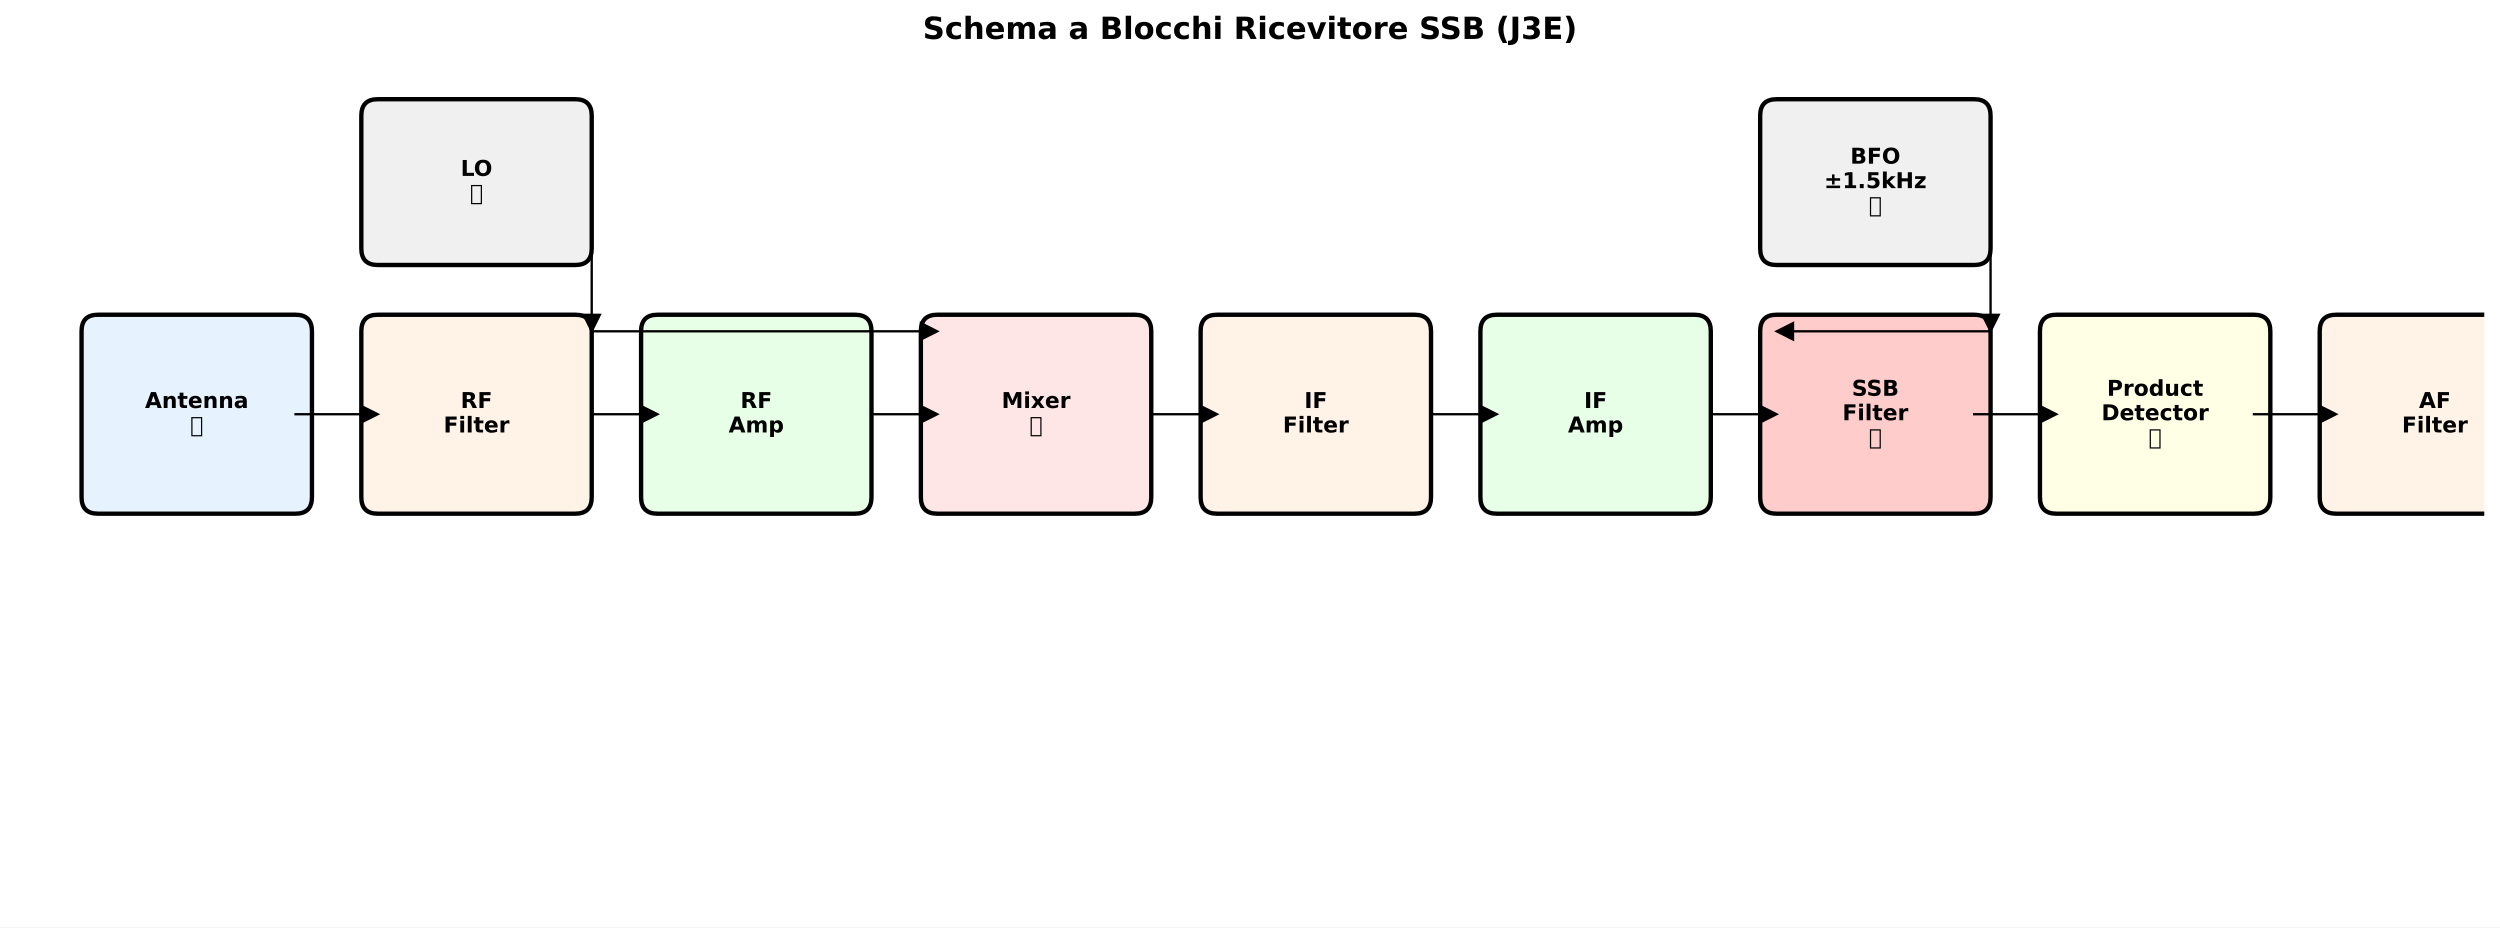
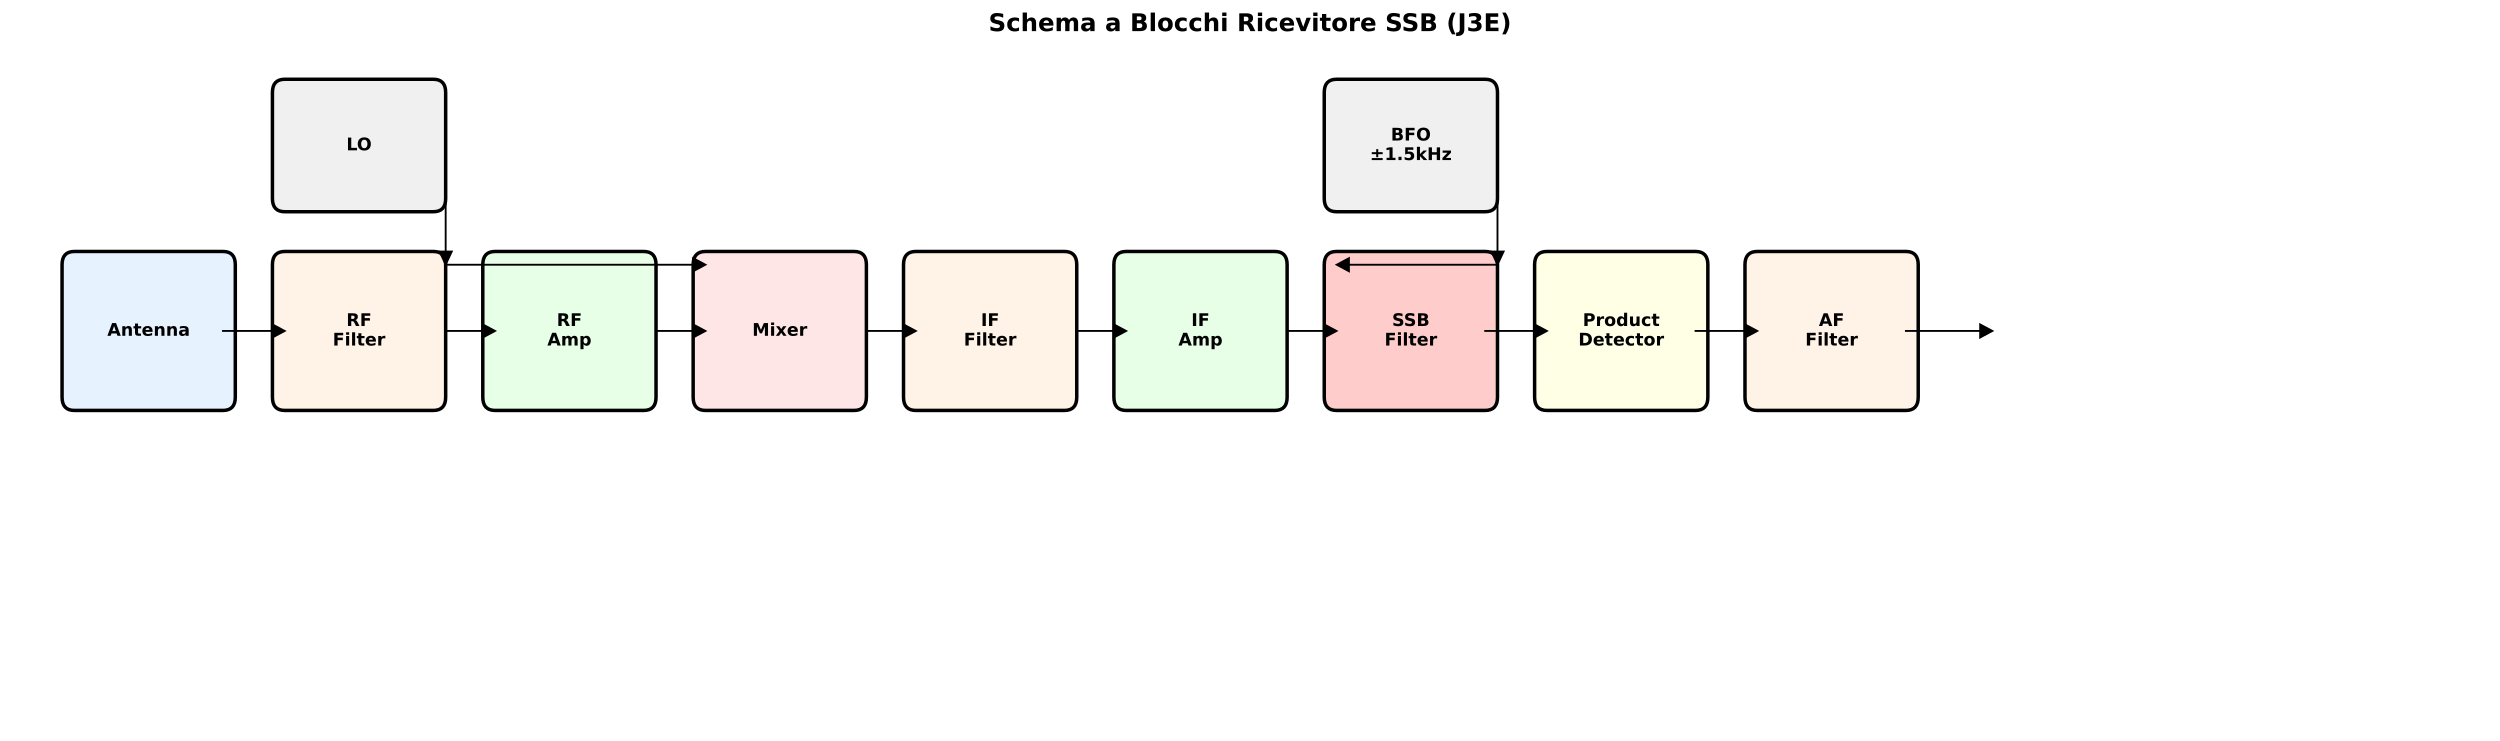
- <svg xmlns="http://www.w3.org/2000/svg" xmlns:xlink="http://www.w3.org/1999/xlink" width="1144.8pt" height="424.638pt" viewBox="0 0 1144.8 424.638" version="1.1">
+ <svg xmlns="http://www.w3.org/2000/svg" xmlns:xlink="http://www.w3.org/1999/xlink" width="1432.8pt" height="424.638pt" viewBox="0 0 1432.8 424.638" version="1.1">
  <defs>
    <style type="text/css">*{stroke-linejoin: round; stroke-linecap: butt}</style>
  </defs>
  <g id="figure_1">
    <g id="patch_1">
-       <path d="M 0 424.638  L 1144.8 424.638  L 1144.8 0  L 0 0  z " style="fill: #ffffff" />
+       <path d="M 0 424.638  L 1432.8 424.638  L 1432.8 0  L 0 0  z " style="fill: #ffffff" />
    </g>
    <g id="axes_1">
      <g id="patch_2">
-         <path d="M 44.88 235.23  L 135.312 235.23  Q 142.848 235.23 142.848 227.638  L 142.848 151.718  Q 142.848 144.126 135.312 144.126  L 44.88 144.126  Q 37.344 144.126 37.344 151.718  L 37.344 227.638  Q 37.344 235.23 44.88 235.23  z " clip-path="url(#pe7554c9d36)" style="fill: #e6f3ff; stroke: #000000; stroke-width: 2; stroke-linejoin: miter" />
+         <path d="M 42.66 235.23  L 127.764 235.23  Q 134.856 235.23 134.856 227.638  L 134.856 151.718  Q 134.856 144.126 127.764 144.126  L 42.66 144.126  Q 35.568 144.126 35.568 151.718  L 35.568 227.638  Q 35.568 235.23 42.66 235.23  z " clip-path="url(#p4f5d9978ba)" style="fill: #e6f3ff; stroke: #000000; stroke-width: 2; stroke-linejoin: miter" />
      </g>
      <g id="patch_3">
-         <path d="M 172.992 235.23  L 263.424 235.23  Q 270.96 235.23 270.96 227.638  L 270.96 151.718  Q 270.96 144.126 263.424 144.126  L 172.992 144.126  Q 165.456 144.126 165.456 151.718  L 165.456 227.638  Q 165.456 235.23 172.992 235.23  z " clip-path="url(#pe7554c9d36)" style="fill: #fff2e6; stroke: #000000; stroke-width: 2; stroke-linejoin: miter" />
+         <path d="M 163.224 235.23  L 248.328 235.23  Q 255.42 235.23 255.42 227.638  L 255.42 151.718  Q 255.42 144.126 248.328 144.126  L 163.224 144.126  Q 156.132 144.126 156.132 151.718  L 156.132 227.638  Q 156.132 235.23 163.224 235.23  z " clip-path="url(#p4f5d9978ba)" style="fill: #fff2e6; stroke: #000000; stroke-width: 2; stroke-linejoin: miter" />
      </g>
      <g id="patch_4">
-         <path d="M 301.104 235.23  L 391.536 235.23  Q 399.072 235.23 399.072 227.638  L 399.072 151.718  Q 399.072 144.126 391.536 144.126  L 301.104 144.126  Q 293.568 144.126 293.568 151.718  L 293.568 227.638  Q 293.568 235.23 301.104 235.23  z " clip-path="url(#pe7554c9d36)" style="fill: #e6ffe6; stroke: #000000; stroke-width: 2; stroke-linejoin: miter" />
+         <path d="M 283.788 235.23  L 368.892 235.23  Q 375.984 235.23 375.984 227.638  L 375.984 151.718  Q 375.984 144.126 368.892 144.126  L 283.788 144.126  Q 276.696 144.126 276.696 151.718  L 276.696 227.638  Q 276.696 235.23 283.788 235.23  z " clip-path="url(#p4f5d9978ba)" style="fill: #e6ffe6; stroke: #000000; stroke-width: 2; stroke-linejoin: miter" />
      </g>
      <g id="patch_5">
-         <path d="M 429.216 235.23  L 519.648 235.23  Q 527.184 235.23 527.184 227.638  L 527.184 151.718  Q 527.184 144.126 519.648 144.126  L 429.216 144.126  Q 421.68 144.126 421.68 151.718  L 421.68 227.638  Q 421.68 235.23 429.216 235.23  z " clip-path="url(#pe7554c9d36)" style="fill: #ffe6e6; stroke: #000000; stroke-width: 2; stroke-linejoin: miter" />
+         <path d="M 404.352 235.23  L 489.456 235.23  Q 496.548 235.23 496.548 227.638  L 496.548 151.718  Q 496.548 144.126 489.456 144.126  L 404.352 144.126  Q 397.26 144.126 397.26 151.718  L 397.26 227.638  Q 397.26 235.23 404.352 235.23  z " clip-path="url(#p4f5d9978ba)" style="fill: #ffe6e6; stroke: #000000; stroke-width: 2; stroke-linejoin: miter" />
      </g>
      <g id="patch_6">
-         <path d="M 557.328 235.23  L 647.76 235.23  Q 655.296 235.23 655.296 227.638  L 655.296 151.718  Q 655.296 144.126 647.76 144.126  L 557.328 144.126  Q 549.792 144.126 549.792 151.718  L 549.792 227.638  Q 549.792 235.23 557.328 235.23  z " clip-path="url(#pe7554c9d36)" style="fill: #fff2e6; stroke: #000000; stroke-width: 2; stroke-linejoin: miter" />
+         <path d="M 524.916 235.23  L 610.02 235.23  Q 617.112 235.23 617.112 227.638  L 617.112 151.718  Q 617.112 144.126 610.02 144.126  L 524.916 144.126  Q 517.824 144.126 517.824 151.718  L 517.824 227.638  Q 517.824 235.23 524.916 235.23  z " clip-path="url(#p4f5d9978ba)" style="fill: #fff2e6; stroke: #000000; stroke-width: 2; stroke-linejoin: miter" />
      </g>
      <g id="patch_7">
-         <path d="M 685.44 235.23  L 775.872 235.23  Q 783.408 235.23 783.408 227.638  L 783.408 151.718  Q 783.408 144.126 775.872 144.126  L 685.44 144.126  Q 677.904 144.126 677.904 151.718  L 677.904 227.638  Q 677.904 235.23 685.44 235.23  z " clip-path="url(#pe7554c9d36)" style="fill: #e6ffe6; stroke: #000000; stroke-width: 2; stroke-linejoin: miter" />
+         <path d="M 645.48 235.23  L 730.584 235.23  Q 737.676 235.23 737.676 227.638  L 737.676 151.718  Q 737.676 144.126 730.584 144.126  L 645.48 144.126  Q 638.388 144.126 638.388 151.718  L 638.388 227.638  Q 638.388 235.23 645.48 235.23  z " clip-path="url(#p4f5d9978ba)" style="fill: #e6ffe6; stroke: #000000; stroke-width: 2; stroke-linejoin: miter" />
      </g>
      <g id="patch_8">
-         <path d="M 813.552 235.23  L 903.984 235.23  Q 911.52 235.23 911.52 227.638  L 911.52 151.718  Q 911.52 144.126 903.984 144.126  L 813.552 144.126  Q 806.016 144.126 806.016 151.718  L 806.016 227.638  Q 806.016 235.23 813.552 235.23  z " clip-path="url(#pe7554c9d36)" style="fill: #ffcccc; stroke: #000000; stroke-width: 2; stroke-linejoin: miter" />
+         <path d="M 766.044 235.23  L 851.148 235.23  Q 858.24 235.23 858.24 227.638  L 858.24 151.718  Q 858.24 144.126 851.148 144.126  L 766.044 144.126  Q 758.952 144.126 758.952 151.718  L 758.952 227.638  Q 758.952 235.23 766.044 235.23  z " clip-path="url(#p4f5d9978ba)" style="fill: #ffcccc; stroke: #000000; stroke-width: 2; stroke-linejoin: miter" />
      </g>
      <g id="patch_9">
-         <path d="M 941.664 235.23  L 1032.096 235.23  Q 1039.632 235.23 1039.632 227.638  L 1039.632 151.718  Q 1039.632 144.126 1032.096 144.126  L 941.664 144.126  Q 934.128 144.126 934.128 151.718  L 934.128 227.638  Q 934.128 235.23 941.664 235.23  z " clip-path="url(#pe7554c9d36)" style="fill: #ffffe6; stroke: #000000; stroke-width: 2; stroke-linejoin: miter" />
+         <path d="M 886.608 235.23  L 971.712 235.23  Q 978.804 235.23 978.804 227.638  L 978.804 151.718  Q 978.804 144.126 971.712 144.126  L 886.608 144.126  Q 879.516 144.126 879.516 151.718  L 879.516 227.638  Q 879.516 235.23 886.608 235.23  z " clip-path="url(#p4f5d9978ba)" style="fill: #ffffe6; stroke: #000000; stroke-width: 2; stroke-linejoin: miter" />
      </g>
      <g id="patch_10">
-         <path d="M 1069.776 235.23  L 1160.208 235.23  Q 1167.744 235.23 1167.744 227.638  L 1167.744 151.718  Q 1167.744 144.126 1160.208 144.126  L 1069.776 144.126  Q 1062.24 144.126 1062.24 151.718  L 1062.24 227.638  Q 1062.24 235.23 1069.776 235.23  z " clip-path="url(#pe7554c9d36)" style="fill: #fff2e6; stroke: #000000; stroke-width: 2; stroke-linejoin: miter" />
+         <path d="M 1007.172 235.23  L 1092.276 235.23  Q 1099.368 235.23 1099.368 227.638  L 1099.368 151.718  Q 1099.368 144.126 1092.276 144.126  L 1007.172 144.126  Q 1000.08 144.126 1000.08 151.718  L 1000.08 227.638  Q 1000.08 235.23 1007.172 235.23  z " clip-path="url(#p4f5d9978ba)" style="fill: #fff2e6; stroke: #000000; stroke-width: 2; stroke-linejoin: miter" />
      </g>
      <g id="patch_11">
-         <path d="M 172.992 121.35  L 263.424 121.35  Q 270.96 121.35 270.96 113.758  L 270.96 53.022  Q 270.96 45.43 263.424 45.43  L 172.992 45.43  Q 165.456 45.43 165.456 53.022  L 165.456 113.758  Q 165.456 121.35 172.992 121.35  z " clip-path="url(#pe7554c9d36)" style="fill: #f0f0f0; stroke: #000000; stroke-width: 2; stroke-linejoin: miter" />
+         <path d="M 163.224 121.35  L 248.328 121.35  Q 255.42 121.35 255.42 113.758  L 255.42 53.022  Q 255.42 45.43 248.328 45.43  L 163.224 45.43  Q 156.132 45.43 156.132 53.022  L 156.132 113.758  Q 156.132 121.35 163.224 121.35  z " clip-path="url(#p4f5d9978ba)" style="fill: #f0f0f0; stroke: #000000; stroke-width: 2; stroke-linejoin: miter" />
      </g>
      <g id="patch_12">
-         <path d="M 813.552 121.35  L 903.984 121.35  Q 911.52 121.35 911.52 113.758  L 911.52 53.022  Q 911.52 45.43 903.984 45.43  L 813.552 45.43  Q 806.016 45.43 806.016 53.022  L 806.016 113.758  Q 806.016 121.35 813.552 121.35  z " clip-path="url(#pe7554c9d36)" style="fill: #f0f0f0; stroke: #000000; stroke-width: 2; stroke-linejoin: miter" />
+         <path d="M 766.044 121.35  L 851.148 121.35  Q 858.24 121.35 858.24 113.758  L 858.24 53.022  Q 858.24 45.43 851.148 45.43  L 766.044 45.43  Q 758.952 45.43 758.952 53.022  L 758.952 113.758  Q 758.952 121.35 766.044 121.35  z " clip-path="url(#p4f5d9978ba)" style="fill: #f0f0f0; stroke: #000000; stroke-width: 2; stroke-linejoin: miter" />
      </g>
      <g id="patch_13">
-         <path d="M 172.992 189.678  L 165.456 193.474  L 165.456 189.716  L 135.312 189.716  L 135.312 189.64  L 165.456 189.64  L 165.456 185.882  z " clip-path="url(#pe7554c9d36)" style="stroke: #000000; stroke-linejoin: miter" />
+         <path d="M 163.224 189.678  L 156.132 193.474  L 156.132 189.716  L 127.764 189.716  L 127.764 189.64  L 156.132 189.64  L 156.132 185.882  z " clip-path="url(#p4f5d9978ba)" style="stroke: #000000; stroke-linejoin: miter" />
      </g>
      <g id="patch_14">
-         <path d="M 301.104 189.678  L 293.568 193.474  L 293.568 189.716  L 270.96 189.716  L 270.96 189.64  L 293.568 189.64  L 293.568 185.882  z " clip-path="url(#pe7554c9d36)" style="stroke: #000000; stroke-linejoin: miter" />
+         <path d="M 283.788 189.678  L 276.696 193.474  L 276.696 189.716  L 255.42 189.716  L 255.42 189.64  L 276.696 189.64  L 276.696 185.882  z " clip-path="url(#p4f5d9978ba)" style="stroke: #000000; stroke-linejoin: miter" />
      </g>
      <g id="patch_15">
-         <path d="M 429.216 189.678  L 421.68 193.474  L 421.68 189.716  L 399.072 189.716  L 399.072 189.64  L 421.68 189.64  L 421.68 185.882  z " clip-path="url(#pe7554c9d36)" style="stroke: #000000; stroke-linejoin: miter" />
+         <path d="M 404.352 189.678  L 397.26 193.474  L 397.26 189.716  L 375.984 189.716  L 375.984 189.64  L 397.26 189.64  L 397.26 185.882  z " clip-path="url(#p4f5d9978ba)" style="stroke: #000000; stroke-linejoin: miter" />
      </g>
      <g id="patch_16">
-         <path d="M 557.328 189.678  L 549.792 193.474  L 549.792 189.716  L 527.184 189.716  L 527.184 189.64  L 549.792 189.64  L 549.792 185.882  z " clip-path="url(#pe7554c9d36)" style="stroke: #000000; stroke-linejoin: miter" />
+         <path d="M 524.916 189.678  L 517.824 193.474  L 517.824 189.716  L 496.548 189.716  L 496.548 189.64  L 517.824 189.64  L 517.824 185.882  z " clip-path="url(#p4f5d9978ba)" style="stroke: #000000; stroke-linejoin: miter" />
      </g>
      <g id="patch_17">
-         <path d="M 685.44 189.678  L 677.904 193.474  L 677.904 189.716  L 655.296 189.716  L 655.296 189.64  L 677.904 189.64  L 677.904 185.882  z " clip-path="url(#pe7554c9d36)" style="stroke: #000000; stroke-linejoin: miter" />
+         <path d="M 645.48 189.678  L 638.388 193.474  L 638.388 189.716  L 617.112 189.716  L 617.112 189.64  L 638.388 189.64  L 638.388 185.882  z " clip-path="url(#p4f5d9978ba)" style="stroke: #000000; stroke-linejoin: miter" />
      </g>
      <g id="patch_18">
-         <path d="M 813.552 189.678  L 806.016 193.474  L 806.016 189.716  L 783.408 189.716  L 783.408 189.64  L 806.016 189.64  L 806.016 185.882  z " clip-path="url(#pe7554c9d36)" style="stroke: #000000; stroke-linejoin: miter" />
+         <path d="M 766.044 189.678  L 758.952 193.474  L 758.952 189.716  L 737.676 189.716  L 737.676 189.64  L 758.952 189.64  L 758.952 185.882  z " clip-path="url(#p4f5d9978ba)" style="stroke: #000000; stroke-linejoin: miter" />
      </g>
      <g id="patch_19">
-         <path d="M 941.664 189.678  L 934.128 193.474  L 934.128 189.716  L 903.984 189.716  L 903.984 189.64  L 934.128 189.64  L 934.128 185.882  z " clip-path="url(#pe7554c9d36)" style="stroke: #000000; stroke-linejoin: miter" />
+         <path d="M 886.608 189.678  L 879.516 193.474  L 879.516 189.716  L 851.148 189.716  L 851.148 189.64  L 879.516 189.64  L 879.516 185.882  z " clip-path="url(#p4f5d9978ba)" style="stroke: #000000; stroke-linejoin: miter" />
      </g>
      <g id="patch_20">
-         <path d="M 1069.776 189.678  L 1062.24 193.474  L 1062.24 189.716  L 1032.096 189.716  L 1032.096 189.64  L 1062.24 189.64  L 1062.24 185.882  z " clip-path="url(#pe7554c9d36)" style="stroke: #000000; stroke-linejoin: miter" />
+         <path d="M 1007.172 189.678  L 1000.08 193.474  L 1000.08 189.716  L 971.712 189.716  L 971.712 189.64  L 1000.08 189.64  L 1000.08 185.882  z " clip-path="url(#p4f5d9978ba)" style="stroke: #000000; stroke-linejoin: miter" />
      </g>
      <g id="patch_21">
-         <path d="M 1212.96 189.678  L 1205.424 193.474  L 1205.424 189.716  L 1160.208 189.716  L 1160.208 189.64  L 1205.424 189.64  L 1205.424 185.882  z " clip-path="url(#pe7554c9d36)" style="stroke: #000000; stroke-linejoin: miter" />
+         <path d="M 1141.92 189.678  L 1134.828 193.474  L 1134.828 189.716  L 1092.276 189.716  L 1092.276 189.64  L 1134.828 189.64  L 1134.828 185.882  z " clip-path="url(#p4f5d9978ba)" style="stroke: #000000; stroke-linejoin: miter" />
      </g>
      <g id="patch_22">
-         <path d="M 270.96 151.718  L 267.192 144.126  L 270.922 144.126  L 270.922 83.39  L 270.998 83.39  L 270.998 144.126  L 274.728 144.126  z " clip-path="url(#pe7554c9d36)" style="stroke: #000000; stroke-linejoin: miter" />
+         <path d="M 255.42 151.718  L 251.874 144.126  L 255.385 144.126  L 255.385 83.39  L 255.455 83.39  L 255.455 144.126  L 258.966 144.126  z " clip-path="url(#p4f5d9978ba)" style="stroke: #000000; stroke-linejoin: miter" />
      </g>
      <g id="patch_23">
-         <path d="M 429.216 151.718  L 421.68 155.514  L 421.68 151.756  L 270.96 151.756  L 270.96 151.68  L 421.68 151.68  L 421.68 147.922  z " clip-path="url(#pe7554c9d36)" style="stroke: #000000; stroke-linejoin: miter" />
+         <path d="M 404.352 151.718  L 397.26 155.514  L 397.26 151.756  L 255.42 151.756  L 255.42 151.68  L 397.26 151.68  L 397.26 147.922  z " clip-path="url(#p4f5d9978ba)" style="stroke: #000000; stroke-linejoin: miter" />
      </g>
      <g id="patch_24">
-         <path d="M 911.52 151.718  L 907.752 144.126  L 911.482 144.126  L 911.482 83.39  L 911.558 83.39  L 911.558 144.126  L 915.288 144.126  z " clip-path="url(#pe7554c9d36)" style="stroke: #000000; stroke-linejoin: miter" />
+         <path d="M 858.24 151.718  L 854.694 144.126  L 858.205 144.126  L 858.205 83.39  L 858.275 83.39  L 858.275 144.126  L 861.786 144.126  z " clip-path="url(#p4f5d9978ba)" style="stroke: #000000; stroke-linejoin: miter" />
      </g>
      <g id="patch_25">
-         <path d="M 813.552 151.718  L 821.088 147.922  L 821.088 151.68  L 911.52 151.68  L 911.52 151.756  L 821.088 151.756  L 821.088 155.514  z " clip-path="url(#pe7554c9d36)" style="stroke: #000000; stroke-linejoin: miter" />
+         <path d="M 766.044 151.718  L 773.136 147.922  L 773.136 151.68  L 858.24 151.68  L 858.24 151.756  L 773.136 151.756  L 773.136 155.514  z " clip-path="url(#p4f5d9978ba)" style="stroke: #000000; stroke-linejoin: miter" />
      </g>
      <g id="text_1">
-         <g transform="translate(66.39288 186.8383) scale(0.1 -0.1)">
+         <g transform="translate(61.50888 192.4372) scale(0.1 -0.1)">
          <defs>
            <path id="DejaVuSans-Bold-41" d="M 3419 850  L 1538 850  L 1241 0  L 31 0  L 1759 4666  L 3194 4666  L 4922 0  L 3713 0  L 3419 850  z M 1838 1716  L 3116 1716  L 2478 3572  L 1838 1716  z " transform="scale(0.015625)" />
            <path id="DejaVuSans-Bold-6e" d="M 4056 2131  L 4056 0  L 2931 0  L 2931 347  L 2931 1631  Q 2931 2084 2911 2256  Q 2891 2428 2841 2509  Q 2775 2619 2662 2680  Q 2550 2741 2406 2741  Q 2056 2741 1856 2470  Q 1656 2200 1656 1722  L 1656 0  L 538 0  L 538 3500  L 1656 3500  L 1656 2988  Q 1909 3294 2193 3439  Q 2478 3584 2822 3584  Q 3428 3584 3742 3212  Q 4056 2841 4056 2131  z " transform="scale(0.015625)" />
            <path id="DejaVuSans-Bold-74" d="M 1759 4494  L 1759 3500  L 2913 3500  L 2913 2700  L 1759 2700  L 1759 1216  Q 1759 972 1856 886  Q 1953 800 2241 800  L 2816 800  L 2816 0  L 1856 0  Q 1194 0 917 276  Q 641 553 641 1216  L 641 2700  L 84 2700  L 84 3500  L 641 3500  L 641 4494  L 1759 4494  z " transform="scale(0.015625)" />
            <path id="DejaVuSans-Bold-65" d="M 4031 1759  L 4031 1441  L 1416 1441  Q 1456 1047 1700 850  Q 1944 653 2381 653  Q 2734 653 3104 758  Q 3475 863 3866 1075  L 3866 213  Q 3469 63 3072 -14  Q 2675 -91 2278 -91  Q 1328 -91 801 392  Q 275 875 275 1747  Q 275 2603 792 3093  Q 1309 3584 2216 3584  Q 3041 3584 3536 3087  Q 4031 2591 4031 1759  z M 2881 2131  Q 2881 2450 2695 2645  Q 2509 2841 2209 2841  Q 1884 2841 1681 2658  Q 1478 2475 1428 2131  L 2881 2131  z " transform="scale(0.015625)" />
            <path id="DejaVuSans-Bold-61" d="M 2106 1575  Q 1756 1575 1579 1456  Q 1403 1338 1403 1106  Q 1403 894 1545 773  Q 1688 653 1941 653  Q 2256 653 2472 879  Q 2688 1106 2688 1447  L 2688 1575  L 2106 1575  z M 3816 1997  L 3816 0  L 2688 0  L 2688 519  Q 2463 200 2181 54  Q 1900 -91 1497 -91  Q 953 -91 614 226  Q 275 544 275 1050  Q 275 1666 698 1953  Q 1122 2241 2028 2241  L 2688 2241  L 2688 2328  Q 2688 2594 2478 2717  Q 2269 2841 1825 2841  Q 1466 2841 1156 2769  Q 847 2697 581 2553  L 581 3406  Q 941 3494 1303 3539  Q 1666 3584 2028 3584  Q 2975 3584 3395 3211  Q 3816 2838 3816 1997  z " transform="scale(0.015625)" />
          </defs>
          <use xlink:href="#DejaVuSans-Bold-41" />
          <use xlink:href="#DejaVuSans-Bold-6e" transform="translate(77.39258 0)" />
          <use xlink:href="#DejaVuSans-Bold-74" transform="translate(148.584 0)" />
          <use xlink:href="#DejaVuSans-Bold-65" transform="translate(196.3867 0)" />
          <use xlink:href="#DejaVuSans-Bold-6e" transform="translate(264.209 0)" />
          <use xlink:href="#DejaVuSans-Bold-6e" transform="translate(335.4004 0)" />
          <use xlink:href="#DejaVuSans-Bold-61" transform="translate(406.5918 0)" />
        </g>
-         <g transform="translate(87.09522 198.0361) scale(0.1 -0.1)">
-           <defs>
-             <path id="DejaVuSans-Bold-1f4e1" d="M 319 -1131  L 319 4513  L 3519 4513  L 3519 -1131  L 319 -1131  z M 678 -775  L 3163 -775  L 3163 4153  L 678 4153  L 678 -775  z " transform="scale(0.015625)" />
-           </defs>
-           <use xlink:href="#DejaVuSans-Bold-1f4e1" />
-         </g>
      </g>
      <g id="text_2">
-         <g transform="translate(210.9424 186.8383) scale(0.1 -0.1)">
+         <g transform="translate(198.5104 186.8383) scale(0.1 -0.1)">
          <defs>
            <path id="DejaVuSans-Bold-52" d="M 2297 2597  Q 2675 2597 2839 2737  Q 3003 2878 3003 3200  Q 3003 3519 2839 3656  Q 2675 3794 2297 3794  L 1791 3794  L 1791 2597  L 2297 2597  z M 1791 1766  L 1791 0  L 588 0  L 588 4666  L 2425 4666  Q 3347 4666 3776 4356  Q 4206 4047 4206 3378  Q 4206 2916 3982 2619  Q 3759 2322 3309 2181  Q 3556 2125 3751 1926  Q 3947 1728 4147 1325  L 4800 0  L 3519 0  L 2950 1159  Q 2778 1509 2601 1637  Q 2425 1766 2131 1766  L 1791 1766  z " transform="scale(0.015625)" />
            <path id="DejaVuSans-Bold-46" d="M 588 4666  L 3834 4666  L 3834 3756  L 1791 3756  L 1791 2888  L 3713 2888  L 3713 1978  L 1791 1978  L 1791 0  L 588 0  L 588 4666  z " transform="scale(0.015625)" />
          </defs>
          <use xlink:href="#DejaVuSans-Bold-52" />
          <use xlink:href="#DejaVuSans-Bold-46" transform="translate(77.00195 0)" />
        </g>
-         <g transform="translate(203.1174 198.0361) scale(0.1 -0.1)">
+         <g transform="translate(190.6854 198.0361) scale(0.1 -0.1)">
          <defs>
            <path id="DejaVuSans-Bold-69" d="M 538 3500  L 1656 3500  L 1656 0  L 538 0  L 538 3500  z M 538 4863  L 1656 4863  L 1656 3950  L 538 3950  L 538 4863  z " transform="scale(0.015625)" />
            <path id="DejaVuSans-Bold-6c" d="M 538 4863  L 1656 4863  L 1656 0  L 538 0  L 538 4863  z " transform="scale(0.015625)" />
            <path id="DejaVuSans-Bold-72" d="M 3138 2547  Q 2991 2616 2845 2648  Q 2700 2681 2553 2681  Q 2122 2681 1889 2404  Q 1656 2128 1656 1613  L 1656 0  L 538 0  L 538 3500  L 1656 3500  L 1656 2925  Q 1872 3269 2151 3426  Q 2431 3584 2822 3584  Q 2878 3584 2943 3579  Q 3009 3575 3134 3559  L 3138 2547  z " transform="scale(0.015625)" />
          </defs>
          <use xlink:href="#DejaVuSans-Bold-46" />
          <use xlink:href="#DejaVuSans-Bold-69" transform="translate(68.31055 0)" />
          <use xlink:href="#DejaVuSans-Bold-6c" transform="translate(102.5879 0)" />
          <use xlink:href="#DejaVuSans-Bold-74" transform="translate(136.8652 0)" />
          <use xlink:href="#DejaVuSans-Bold-65" transform="translate(184.668 0)" />
          <use xlink:href="#DejaVuSans-Bold-72" transform="translate(252.4902 0)" />
        </g>
      </g>
      <g id="text_3">
-         <g transform="translate(339.0544 186.8383) scale(0.1 -0.1)">
+         <g transform="translate(319.0744 186.8383) scale(0.1 -0.1)">
          <use xlink:href="#DejaVuSans-Bold-52" />
          <use xlink:href="#DejaVuSans-Bold-46" transform="translate(77.00195 0)" />
        </g>
-         <g transform="translate(333.6614 198.0361) scale(0.1 -0.1)">
+         <g transform="translate(313.6814 198.0361) scale(0.1 -0.1)">
          <defs>
            <path id="DejaVuSans-Bold-6d" d="M 3781 2919  Q 3994 3244 4286 3414  Q 4578 3584 4928 3584  Q 5531 3584 5847 3212  Q 6163 2841 6163 2131  L 6163 0  L 5038 0  L 5038 1825  Q 5041 1866 5042 1909  Q 5044 1953 5044 2034  Q 5044 2406 4934 2573  Q 4825 2741 4581 2741  Q 4263 2741 4089 2478  Q 3916 2216 3909 1719  L 3909 0  L 2784 0  L 2784 1825  Q 2784 2406 2684 2573  Q 2584 2741 2328 2741  Q 2006 2741 1831 2477  Q 1656 2213 1656 1722  L 1656 0  L 531 0  L 531 3500  L 1656 3500  L 1656 2988  Q 1863 3284 2130 3434  Q 2397 3584 2719 3584  Q 3081 3584 3359 3409  Q 3638 3234 3781 2919  z " transform="scale(0.015625)" />
            <path id="DejaVuSans-Bold-70" d="M 1656 506  L 1656 -1331  L 538 -1331  L 538 3500  L 1656 3500  L 1656 2988  Q 1888 3294 2169 3439  Q 2450 3584 2816 3584  Q 3463 3584 3878 3070  Q 4294 2556 4294 1747  Q 4294 938 3878 423  Q 3463 -91 2816 -91  Q 2450 -91 2169 54  Q 1888 200 1656 506  z M 2400 2772  Q 2041 2772 1848 2508  Q 1656 2244 1656 1747  Q 1656 1250 1848 986  Q 2041 722 2400 722  Q 2759 722 2948 984  Q 3138 1247 3138 1747  Q 3138 2247 2948 2509  Q 2759 2772 2400 2772  z " transform="scale(0.015625)" />
          </defs>
          <use xlink:href="#DejaVuSans-Bold-41" />
          <use xlink:href="#DejaVuSans-Bold-6d" transform="translate(77.39258 0)" />
          <use xlink:href="#DejaVuSans-Bold-70" transform="translate(181.5918 0)" />
        </g>
      </g>
      <g id="text_4">
-         <g transform="translate(458.6601 186.8383) scale(0.1 -0.1)">
+         <g transform="translate(431.1321 192.4372) scale(0.1 -0.1)">
          <defs>
            <path id="DejaVuSans-Bold-4d" d="M 588 4666  L 2119 4666  L 3181 2169  L 4250 4666  L 5778 4666  L 5778 0  L 4641 0  L 4641 3413  L 3566 897  L 2803 897  L 1728 3413  L 1728 0  L 588 0  L 588 4666  z " transform="scale(0.015625)" />
            <path id="DejaVuSans-Bold-78" d="M 1422 1791  L 159 3500  L 1344 3500  L 2059 2463  L 2784 3500  L 3969 3500  L 2706 1797  L 4031 0  L 2847 0  L 2059 1106  L 1281 0  L 97 0  L 1422 1791  z " transform="scale(0.015625)" />
          </defs>
          <use xlink:href="#DejaVuSans-Bold-4d" />
          <use xlink:href="#DejaVuSans-Bold-69" transform="translate(99.51172 0)" />
          <use xlink:href="#DejaVuSans-Bold-78" transform="translate(133.7891 0)" />
          <use xlink:href="#DejaVuSans-Bold-65" transform="translate(198.291 0)" />
          <use xlink:href="#DejaVuSans-Bold-72" transform="translate(266.1133 0)" />
        </g>
-         <g transform="translate(471.4312 198.0361) scale(0.1 -0.1)">
-           <defs>
-             <path id="DejaVuSans-Bold-1f504" d="M 319 -1131  L 319 4513  L 3519 4513  L 3519 -1131  L 319 -1131  z M 678 -775  L 3163 -775  L 3163 4153  L 678 4153  L 678 -775  z " transform="scale(0.015625)" />
-           </defs>
-           <use xlink:href="#DejaVuSans-Bold-1f504" />
-         </g>
      </g>
      <g id="text_5">
-         <g transform="translate(597.2682 186.8383) scale(0.1 -0.1)">
+         <g transform="translate(562.1922 186.8383) scale(0.1 -0.1)">
          <defs>
            <path id="DejaVuSans-Bold-49" d="M 588 4666  L 1791 4666  L 1791 0  L 588 0  L 588 4666  z " transform="scale(0.015625)" />
          </defs>
          <use xlink:href="#DejaVuSans-Bold-49" />
          <use xlink:href="#DejaVuSans-Bold-46" transform="translate(37.20703 0)" />
        </g>
-         <g transform="translate(587.4534 198.0361) scale(0.1 -0.1)">
+         <g transform="translate(552.3774 198.0361) scale(0.1 -0.1)">
          <use xlink:href="#DejaVuSans-Bold-46" />
          <use xlink:href="#DejaVuSans-Bold-69" transform="translate(68.31055 0)" />
          <use xlink:href="#DejaVuSans-Bold-6c" transform="translate(102.5879 0)" />
          <use xlink:href="#DejaVuSans-Bold-74" transform="translate(136.8652 0)" />
          <use xlink:href="#DejaVuSans-Bold-65" transform="translate(184.668 0)" />
          <use xlink:href="#DejaVuSans-Bold-72" transform="translate(252.4902 0)" />
        </g>
      </g>
      <g id="text_6">
-         <g transform="translate(725.3802 186.8383) scale(0.1 -0.1)">
+         <g transform="translate(682.7562 186.8383) scale(0.1 -0.1)">
          <use xlink:href="#DejaVuSans-Bold-49" />
          <use xlink:href="#DejaVuSans-Bold-46" transform="translate(37.20703 0)" />
        </g>
-         <g transform="translate(717.9974 198.0361) scale(0.1 -0.1)">
+         <g transform="translate(675.3734 198.0361) scale(0.1 -0.1)">
          <use xlink:href="#DejaVuSans-Bold-41" />
          <use xlink:href="#DejaVuSans-Bold-6d" transform="translate(77.39258 0)" />
          <use xlink:href="#DejaVuSans-Bold-70" transform="translate(181.5918 0)" />
        </g>
      </g>
      <g id="text_7">
-         <g transform="translate(847.9805 181.2394) scale(0.1 -0.1)">
+         <g transform="translate(797.8085 186.8383) scale(0.1 -0.1)">
          <defs>
            <path id="DejaVuSans-Bold-53" d="M 3834 4519  L 3834 3531  Q 3450 3703 3084 3790  Q 2719 3878 2394 3878  Q 1963 3878 1756 3759  Q 1550 3641 1550 3391  Q 1550 3203 1689 3098  Q 1828 2994 2194 2919  L 2706 2816  Q 3484 2659 3812 2340  Q 4141 2022 4141 1434  Q 4141 663 3683 286  Q 3225 -91 2284 -91  Q 1841 -91 1394 -6  Q 947 78 500 244  L 500 1259  Q 947 1022 1364 901  Q 1781 781 2169 781  Q 2563 781 2772 912  Q 2981 1044 2981 1288  Q 2981 1506 2839 1625  Q 2697 1744 2272 1838  L 1806 1941  Q 1106 2091 782 2419  Q 459 2747 459 3303  Q 459 4000 909 4375  Q 1359 4750 2203 4750  Q 2588 4750 2994 4692  Q 3400 4634 3834 4519  z " transform="scale(0.015625)" />
            <path id="DejaVuSans-Bold-42" d="M 2456 2859  Q 2741 2859 2887 2984  Q 3034 3109 3034 3353  Q 3034 3594 2887 3720  Q 2741 3847 2456 3847  L 1791 3847  L 1791 2859  L 2456 2859  z M 2497 819  Q 2859 819 3042 972  Q 3225 1125 3225 1434  Q 3225 1738 3044 1889  Q 2863 2041 2497 2041  L 1791 2041  L 1791 819  L 2497 819  z M 3616 2497  Q 4003 2384 4215 2081  Q 4428 1778 4428 1338  Q 4428 663 3972 331  Q 3516 0 2584 0  L 588 0  L 588 4666  L 2394 4666  Q 3366 4666 3802 4372  Q 4238 4078 4238 3431  Q 4238 3091 4078 2852  Q 3919 2613 3616 2497  z " transform="scale(0.015625)" />
          </defs>
          <use xlink:href="#DejaVuSans-Bold-53" />
          <use xlink:href="#DejaVuSans-Bold-53" transform="translate(67.52148 0)" />
          <use xlink:href="#DejaVuSans-Bold-42" transform="translate(139.543 0)" />
        </g>
-         <g transform="translate(843.6774 192.4372) scale(0.1 -0.1)">
+         <g transform="translate(793.5054 198.0361) scale(0.1 -0.1)">
          <use xlink:href="#DejaVuSans-Bold-46" />
          <use xlink:href="#DejaVuSans-Bold-69" transform="translate(68.31055 0)" />
          <use xlink:href="#DejaVuSans-Bold-6c" transform="translate(102.5879 0)" />
          <use xlink:href="#DejaVuSans-Bold-74" transform="translate(136.8652 0)" />
          <use xlink:href="#DejaVuSans-Bold-65" transform="translate(184.668 0)" />
          <use xlink:href="#DejaVuSans-Bold-72" transform="translate(252.4902 0)" />
        </g>
-         <g transform="translate(855.7672 203.635) scale(0.1 -0.1)">
-           <defs>
-             <path id="DejaVuSans-Bold-1f39b" d="M 319 -1131  L 319 4513  L 3519 4513  L 3519 -1131  L 319 -1131  z M 678 -775  L 3163 -775  L 3163 4153  L 678 4153  L 678 -775  z " transform="scale(0.015625)" />
-             <path id="DejaVuSans-Bold-fe0f" transform="scale(0.015625)" />
-           </defs>
-           <use xlink:href="#DejaVuSans-Bold-1f39b" />
-           <use xlink:href="#DejaVuSans-Bold-fe0f" transform="translate(60.00977 0)" />
-         </g>
      </g>
      <g id="text_8">
-         <g transform="translate(964.8222 181.2394) scale(0.1 -0.1)">
+         <g transform="translate(907.1022 186.8383) scale(0.1 -0.1)">
          <defs>
            <path id="DejaVuSans-Bold-50" d="M 588 4666  L 2584 4666  Q 3475 4666 3951 4270  Q 4428 3875 4428 3144  Q 4428 2409 3951 2014  Q 3475 1619 2584 1619  L 1791 1619  L 1791 0  L 588 0  L 588 4666  z M 1791 3794  L 1791 2491  L 2456 2491  Q 2806 2491 2997 2661  Q 3188 2831 3188 3144  Q 3188 3456 2997 3625  Q 2806 3794 2456 3794  L 1791 3794  z " transform="scale(0.015625)" />
            <path id="DejaVuSans-Bold-6f" d="M 2203 2784  Q 1831 2784 1636 2517  Q 1441 2250 1441 1747  Q 1441 1244 1636 976  Q 1831 709 2203 709  Q 2569 709 2762 976  Q 2956 1244 2956 1747  Q 2956 2250 2762 2517  Q 2569 2784 2203 2784  z M 2203 3584  Q 3106 3584 3614 3096  Q 4122 2609 4122 1747  Q 4122 884 3614 396  Q 3106 -91 2203 -91  Q 1297 -91 786 396  Q 275 884 275 1747  Q 275 2609 786 3096  Q 1297 3584 2203 3584  z " transform="scale(0.015625)" />
            <path id="DejaVuSans-Bold-64" d="M 2919 2988  L 2919 4863  L 4044 4863  L 4044 0  L 2919 0  L 2919 506  Q 2688 197 2409 53  Q 2131 -91 1766 -91  Q 1119 -91 703 423  Q 288 938 288 1747  Q 288 2556 703 3070  Q 1119 3584 1766 3584  Q 2128 3584 2408 3439  Q 2688 3294 2919 2988  z M 2181 722  Q 2541 722 2730 984  Q 2919 1247 2919 1747  Q 2919 2247 2730 2509  Q 2541 2772 2181 2772  Q 1825 2772 1636 2509  Q 1447 2247 1447 1747  Q 1447 1247 1636 984  Q 1825 722 2181 722  z " transform="scale(0.015625)" />
            <path id="DejaVuSans-Bold-75" d="M 500 1363  L 500 3500  L 1625 3500  L 1625 3150  Q 1625 2866 1622 2436  Q 1619 2006 1619 1863  Q 1619 1441 1641 1255  Q 1663 1069 1716 984  Q 1784 875 1895 815  Q 2006 756 2150 756  Q 2500 756 2700 1025  Q 2900 1294 2900 1772  L 2900 3500  L 4019 3500  L 4019 0  L 2900 0  L 2900 506  Q 2647 200 2364 54  Q 2081 -91 1741 -91  Q 1134 -91 817 281  Q 500 653 500 1363  z " transform="scale(0.015625)" />
            <path id="DejaVuSans-Bold-63" d="M 3366 3391  L 3366 2478  Q 3138 2634 2908 2709  Q 2678 2784 2431 2784  Q 1963 2784 1702 2511  Q 1441 2238 1441 1747  Q 1441 1256 1702 982  Q 1963 709 2431 709  Q 2694 709 2930 787  Q 3166 866 3366 1019  L 3366 103  Q 3103 6 2833 -42  Q 2563 -91 2291 -91  Q 1344 -91 809 395  Q 275 881 275 1747  Q 275 2613 809 3098  Q 1344 3584 2291 3584  Q 2566 3584 2833 3536  Q 3100 3488 3366 3391  z " transform="scale(0.015625)" />
          </defs>
          <use xlink:href="#DejaVuSans-Bold-50" />
          <use xlink:href="#DejaVuSans-Bold-72" transform="translate(73.29102 0)" />
          <use xlink:href="#DejaVuSans-Bold-6f" transform="translate(122.6074 0)" />
          <use xlink:href="#DejaVuSans-Bold-64" transform="translate(191.3086 0)" />
          <use xlink:href="#DejaVuSans-Bold-75" transform="translate(262.8906 0)" />
          <use xlink:href="#DejaVuSans-Bold-63" transform="translate(334.082 0)" />
          <use xlink:href="#DejaVuSans-Bold-74" transform="translate(393.3594 0)" />
        </g>
-         <g transform="translate(962.3019 192.4372) scale(0.1 -0.1)">
+         <g transform="translate(904.5819 198.0361) scale(0.1 -0.1)">
          <defs>
            <path id="DejaVuSans-Bold-44" d="M 1791 3756  L 1791 909  L 2222 909  Q 2959 909 3348 1275  Q 3738 1641 3738 2338  Q 3738 3031 3350 3393  Q 2963 3756 2222 3756  L 1791 3756  z M 588 4666  L 1856 4666  Q 2919 4666 3439 4514  Q 3959 4363 4331 4000  Q 4659 3684 4818 3271  Q 4978 2859 4978 2338  Q 4978 1809 4818 1395  Q 4659 981 4331 666  Q 3956 303 3431 151  Q 2906 0 1856 0  L 588 0  L 588 4666  z " transform="scale(0.015625)" />
          </defs>
          <use xlink:href="#DejaVuSans-Bold-44" />
          <use xlink:href="#DejaVuSans-Bold-65" transform="translate(83.00781 0)" />
          <use xlink:href="#DejaVuSans-Bold-74" transform="translate(150.8301 0)" />
          <use xlink:href="#DejaVuSans-Bold-65" transform="translate(198.6328 0)" />
          <use xlink:href="#DejaVuSans-Bold-63" transform="translate(266.4551 0)" />
          <use xlink:href="#DejaVuSans-Bold-74" transform="translate(325.7324 0)" />
          <use xlink:href="#DejaVuSans-Bold-6f" transform="translate(373.5352 0)" />
          <use xlink:href="#DejaVuSans-Bold-72" transform="translate(442.2363 0)" />
        </g>
-         <g transform="translate(983.8792 203.635) scale(0.1 -0.1)">
-           <use xlink:href="#DejaVuSans-Bold-1f504" />
-         </g>
      </g>
      <g id="text_9">
-         <g transform="translate(1107.707 186.8383) scale(0.1 -0.1)">
+         <g transform="translate(1042.439 186.8383) scale(0.1 -0.1)">
          <use xlink:href="#DejaVuSans-Bold-41" />
          <use xlink:href="#DejaVuSans-Bold-46" transform="translate(77.39258 0)" />
        </g>
-         <g transform="translate(1099.901 198.0361) scale(0.1 -0.1)">
+         <g transform="translate(1034.633 198.0361) scale(0.1 -0.1)">
          <use xlink:href="#DejaVuSans-Bold-46" />
          <use xlink:href="#DejaVuSans-Bold-69" transform="translate(68.31055 0)" />
          <use xlink:href="#DejaVuSans-Bold-6c" transform="translate(102.5879 0)" />
          <use xlink:href="#DejaVuSans-Bold-74" transform="translate(136.8652 0)" />
          <use xlink:href="#DejaVuSans-Bold-65" transform="translate(184.668 0)" />
          <use xlink:href="#DejaVuSans-Bold-72" transform="translate(252.4902 0)" />
        </g>
      </g>
      <g id="text_10">
-         <g transform="translate(210.9525 80.55028) scale(0.1 -0.1)">
+         <g transform="translate(198.5205 86.14919) scale(0.1 -0.1)">
          <defs>
            <path id="DejaVuSans-Bold-4c" d="M 588 4666  L 1791 4666  L 1791 909  L 3903 909  L 3903 0  L 588 0  L 588 4666  z " transform="scale(0.015625)" />
            <path id="DejaVuSans-Bold-4f" d="M 2719 3878  Q 2169 3878 1866 3472  Q 1563 3066 1563 2328  Q 1563 1594 1866 1187  Q 2169 781 2719 781  Q 3272 781 3575 1187  Q 3878 1594 3878 2328  Q 3878 3066 3575 3472  Q 3272 3878 2719 3878  z M 2719 4750  Q 3844 4750 4481 4106  Q 5119 3463 5119 2328  Q 5119 1197 4481 553  Q 3844 -91 2719 -91  Q 1597 -91 958 553  Q 319 1197 319 2328  Q 319 3463 958 4106  Q 1597 4750 2719 4750  z " transform="scale(0.015625)" />
          </defs>
          <use xlink:href="#DejaVuSans-Bold-4c" />
          <use xlink:href="#DejaVuSans-Bold-4f" transform="translate(60.0957 0)" />
        </g>
-         <g transform="translate(215.2072 91.74809) scale(0.1 -0.1)">
-           <use xlink:href="#DejaVuSans-Bold-1f504" />
-         </g>
      </g>
      <g id="text_11">
-         <g transform="translate(847.2907 74.95137) scale(0.1 -0.1)">
+         <g transform="translate(797.1187 80.55028) scale(0.1 -0.1)">
          <use xlink:href="#DejaVuSans-Bold-42" />
          <use xlink:href="#DejaVuSans-Bold-46" transform="translate(76.2207 0)" />
          <use xlink:href="#DejaVuSans-Bold-4f" transform="translate(144.5312 0)" />
        </g>
-         <g transform="translate(835.3016 86.14919) scale(0.1 -0.1)">
+         <g transform="translate(785.1296 91.74809) scale(0.1 -0.1)">
          <defs>
            <path id="DejaVuSans-Bold-b1" d="M 3053 4013  L 3053 2906  L 4684 2906  L 4684 2169  L 3053 2169  L 3053 1063  L 2309 1063  L 2309 2169  L 678 2169  L 678 2906  L 2309 2906  L 2309 4013  L 3053 4013  z M 678 744  L 4684 744  L 4684 0  L 678 0  L 678 744  z " transform="scale(0.015625)" />
            <path id="DejaVuSans-Bold-31" d="M 750 831  L 1813 831  L 1813 3847  L 722 3622  L 722 4441  L 1806 4666  L 2950 4666  L 2950 831  L 4013 831  L 4013 0  L 750 0  L 750 831  z " transform="scale(0.015625)" />
            <path id="DejaVuSans-Bold-2e" d="M 653 1209  L 1778 1209  L 1778 0  L 653 0  L 653 1209  z " transform="scale(0.015625)" />
            <path id="DejaVuSans-Bold-35" d="M 678 4666  L 3669 4666  L 3669 3781  L 1638 3781  L 1638 3059  Q 1775 3097 1914 3117  Q 2053 3138 2203 3138  Q 3056 3138 3531 2711  Q 4006 2284 4006 1522  Q 4006 766 3489 337  Q 2972 -91 2053 -91  Q 1656 -91 1267 -14  Q 878 63 494 219  L 494 1166  Q 875 947 1217 837  Q 1559 728 1863 728  Q 2300 728 2551 942  Q 2803 1156 2803 1522  Q 2803 1891 2551 2103  Q 2300 2316 1863 2316  Q 1603 2316 1309 2248  Q 1016 2181 678 2041  L 678 4666  z " transform="scale(0.015625)" />
            <path id="DejaVuSans-Bold-6b" d="M 538 4863  L 1656 4863  L 1656 2216  L 2944 3500  L 4244 3500  L 2534 1894  L 4378 0  L 3022 0  L 1656 1459  L 1656 0  L 538 0  L 538 4863  z " transform="scale(0.015625)" />
            <path id="DejaVuSans-Bold-48" d="M 588 4666  L 1791 4666  L 1791 2888  L 3566 2888  L 3566 4666  L 4769 4666  L 4769 0  L 3566 0  L 3566 1978  L 1791 1978  L 1791 0  L 588 0  L 588 4666  z " transform="scale(0.015625)" />
            <path id="DejaVuSans-Bold-7a" d="M 366 3500  L 3419 3500  L 3419 2719  L 1575 800  L 3419 800  L 3419 0  L 288 0  L 288 781  L 2131 2700  L 366 2700  L 366 3500  z " transform="scale(0.015625)" />
          </defs>
          <use xlink:href="#DejaVuSans-Bold-b1" />
          <use xlink:href="#DejaVuSans-Bold-31" transform="translate(83.78906 0)" />
          <use xlink:href="#DejaVuSans-Bold-2e" transform="translate(153.3691 0)" />
          <use xlink:href="#DejaVuSans-Bold-35" transform="translate(191.3574 0)" />
          <use xlink:href="#DejaVuSans-Bold-6b" transform="translate(260.9375 0)" />
          <use xlink:href="#DejaVuSans-Bold-48" transform="translate(327.4414 0)" />
          <use xlink:href="#DejaVuSans-Bold-7a" transform="translate(411.1328 0)" />
        </g>
-         <g transform="translate(855.7672 97.347) scale(0.1 -0.1)">
-           <use xlink:href="#DejaVuSans-Bold-1f504" />
-         </g>
      </g>
      <g id="text_12">
-         <g transform="translate(422.5628 17.83781) scale(0.14 -0.14)">
+         <g transform="translate(566.5628 17.83781) scale(0.14 -0.14)">
          <defs>
            <path id="DejaVuSans-Bold-68" d="M 4056 2131  L 4056 0  L 2931 0  L 2931 347  L 2931 1625  Q 2931 2084 2911 2256  Q 2891 2428 2841 2509  Q 2775 2619 2662 2680  Q 2550 2741 2406 2741  Q 2056 2741 1856 2470  Q 1656 2200 1656 1722  L 1656 0  L 538 0  L 538 4863  L 1656 4863  L 1656 2988  Q 1909 3294 2193 3439  Q 2478 3584 2822 3584  Q 3428 3584 3742 3212  Q 4056 2841 4056 2131  z " transform="scale(0.015625)" />
            <path id="DejaVuSans-Bold-20" transform="scale(0.015625)" />
            <path id="DejaVuSans-Bold-76" d="M 97 3500  L 1216 3500  L 2088 1081  L 2956 3500  L 4078 3500  L 2700 0  L 1472 0  L 97 3500  z " transform="scale(0.015625)" />
            <path id="DejaVuSans-Bold-28" d="M 2413 -844  L 1484 -844  Q 1006 -72 778 623  Q 550 1319 550 2003  Q 550 2688 779 3389  Q 1009 4091 1484 4856  L 2413 4856  Q 2013 4116 1813 3408  Q 1613 2700 1613 2009  Q 1613 1319 1811 609  Q 2009 -100 2413 -844  z " transform="scale(0.015625)" />
            <path id="DejaVuSans-Bold-4a" d="M 588 4666  L 1791 4666  L 1791 453  Q 1791 -419 1317 -850  Q 844 -1281 -116 -1281  L -359 -1281  L -359 -372  L -172 -372  Q 203 -372 395 -162  Q 588 47 588 453  L 588 4666  z " transform="scale(0.015625)" />
            <path id="DejaVuSans-Bold-33" d="M 2981 2516  Q 3453 2394 3698 2092  Q 3944 1791 3944 1325  Q 3944 631 3412 270  Q 2881 -91 1863 -91  Q 1503 -91 1142 -33  Q 781 25 428 141  L 428 1069  Q 766 900 1098 814  Q 1431 728 1753 728  Q 2231 728 2486 893  Q 2741 1059 2741 1369  Q 2741 1688 2480 1852  Q 2219 2016 1709 2016  L 1228 2016  L 1228 2791  L 1734 2791  Q 2188 2791 2409 2933  Q 2631 3075 2631 3366  Q 2631 3634 2415 3781  Q 2200 3928 1806 3928  Q 1516 3928 1219 3862  Q 922 3797 628 3669  L 628 4550  Q 984 4650 1334 4700  Q 1684 4750 2022 4750  Q 2931 4750 3382 4451  Q 3834 4153 3834 3553  Q 3834 3144 3618 2883  Q 3403 2622 2981 2516  z " transform="scale(0.015625)" />
            <path id="DejaVuSans-Bold-45" d="M 588 4666  L 3834 4666  L 3834 3756  L 1791 3756  L 1791 2888  L 3713 2888  L 3713 1978  L 1791 1978  L 1791 909  L 3903 909  L 3903 0  L 588 0  L 588 4666  z " transform="scale(0.015625)" />
            <path id="DejaVuSans-Bold-29" d="M 513 -844  Q 913 -100 1113 609  Q 1313 1319 1313 2009  Q 1313 2700 1113 3408  Q 913 4116 513 4856  L 1441 4856  Q 1916 4091 2145 3389  Q 2375 2688 2375 2003  Q 2375 1319 2147 623  Q 1919 -72 1441 -844  L 513 -844  z " transform="scale(0.015625)" />
          </defs>
          <use xlink:href="#DejaVuSans-Bold-53" />
          <use xlink:href="#DejaVuSans-Bold-63" transform="translate(72.02148 0)" />
          <use xlink:href="#DejaVuSans-Bold-68" transform="translate(131.2988 0)" />
          <use xlink:href="#DejaVuSans-Bold-65" transform="translate(202.4902 0)" />
          <use xlink:href="#DejaVuSans-Bold-6d" transform="translate(270.3125 0)" />
          <use xlink:href="#DejaVuSans-Bold-61" transform="translate(374.5117 0)" />
          <use xlink:href="#DejaVuSans-Bold-20" transform="translate(441.9922 0)" />
          <use xlink:href="#DejaVuSans-Bold-61" transform="translate(476.8066 0)" />
          <use xlink:href="#DejaVuSans-Bold-20" transform="translate(544.2871 0)" />
          <use xlink:href="#DejaVuSans-Bold-42" transform="translate(579.1016 0)" />
          <use xlink:href="#DejaVuSans-Bold-6c" transform="translate(655.3223 0)" />
          <use xlink:href="#DejaVuSans-Bold-6f" transform="translate(689.5996 0)" />
          <use xlink:href="#DejaVuSans-Bold-63" transform="translate(758.3008 0)" />
          <use xlink:href="#DejaVuSans-Bold-63" transform="translate(817.5781 0)" />
          <use xlink:href="#DejaVuSans-Bold-68" transform="translate(876.8555 0)" />
          <use xlink:href="#DejaVuSans-Bold-69" transform="translate(948.0469 0)" />
          <use xlink:href="#DejaVuSans-Bold-20" transform="translate(982.3242 0)" />
          <use xlink:href="#DejaVuSans-Bold-52" transform="translate(1017.139 0)" />
          <use xlink:href="#DejaVuSans-Bold-69" transform="translate(1094.141 0)" />
          <use xlink:href="#DejaVuSans-Bold-63" transform="translate(1128.418 0)" />
          <use xlink:href="#DejaVuSans-Bold-65" transform="translate(1187.695 0)" />
          <use xlink:href="#DejaVuSans-Bold-76" transform="translate(1255.518 0)" />
          <use xlink:href="#DejaVuSans-Bold-69" transform="translate(1320.703 0)" />
          <use xlink:href="#DejaVuSans-Bold-74" transform="translate(1354.98 0)" />
          <use xlink:href="#DejaVuSans-Bold-6f" transform="translate(1402.783 0)" />
          <use xlink:href="#DejaVuSans-Bold-72" transform="translate(1471.484 0)" />
          <use xlink:href="#DejaVuSans-Bold-65" transform="translate(1520.801 0)" />
          <use xlink:href="#DejaVuSans-Bold-20" transform="translate(1588.623 0)" />
          <use xlink:href="#DejaVuSans-Bold-53" transform="translate(1623.438 0)" />
          <use xlink:href="#DejaVuSans-Bold-53" transform="translate(1690.959 0)" />
          <use xlink:href="#DejaVuSans-Bold-42" transform="translate(1762.98 0)" />
          <use xlink:href="#DejaVuSans-Bold-20" transform="translate(1839.201 0)" />
          <use xlink:href="#DejaVuSans-Bold-28" transform="translate(1874.016 0)" />
          <use xlink:href="#DejaVuSans-Bold-4a" transform="translate(1919.719 0)" />
          <use xlink:href="#DejaVuSans-Bold-33" transform="translate(1956.926 0)" />
          <use xlink:href="#DejaVuSans-Bold-45" transform="translate(2026.506 0)" />
          <use xlink:href="#DejaVuSans-Bold-29" transform="translate(2094.816 0)" />
        </g>
      </g>
    </g>
  </g>
  <defs>
-     <clipPath id="pe7554c9d36">
-       <rect x="7.2" y="37.838" width="1130.4" height="379.6" />
+     <clipPath id="p4f5d9978ba">
+       <rect x="7.2" y="37.838" width="1418.4" height="379.6" />
    </clipPath>
  </defs>
</svg>
